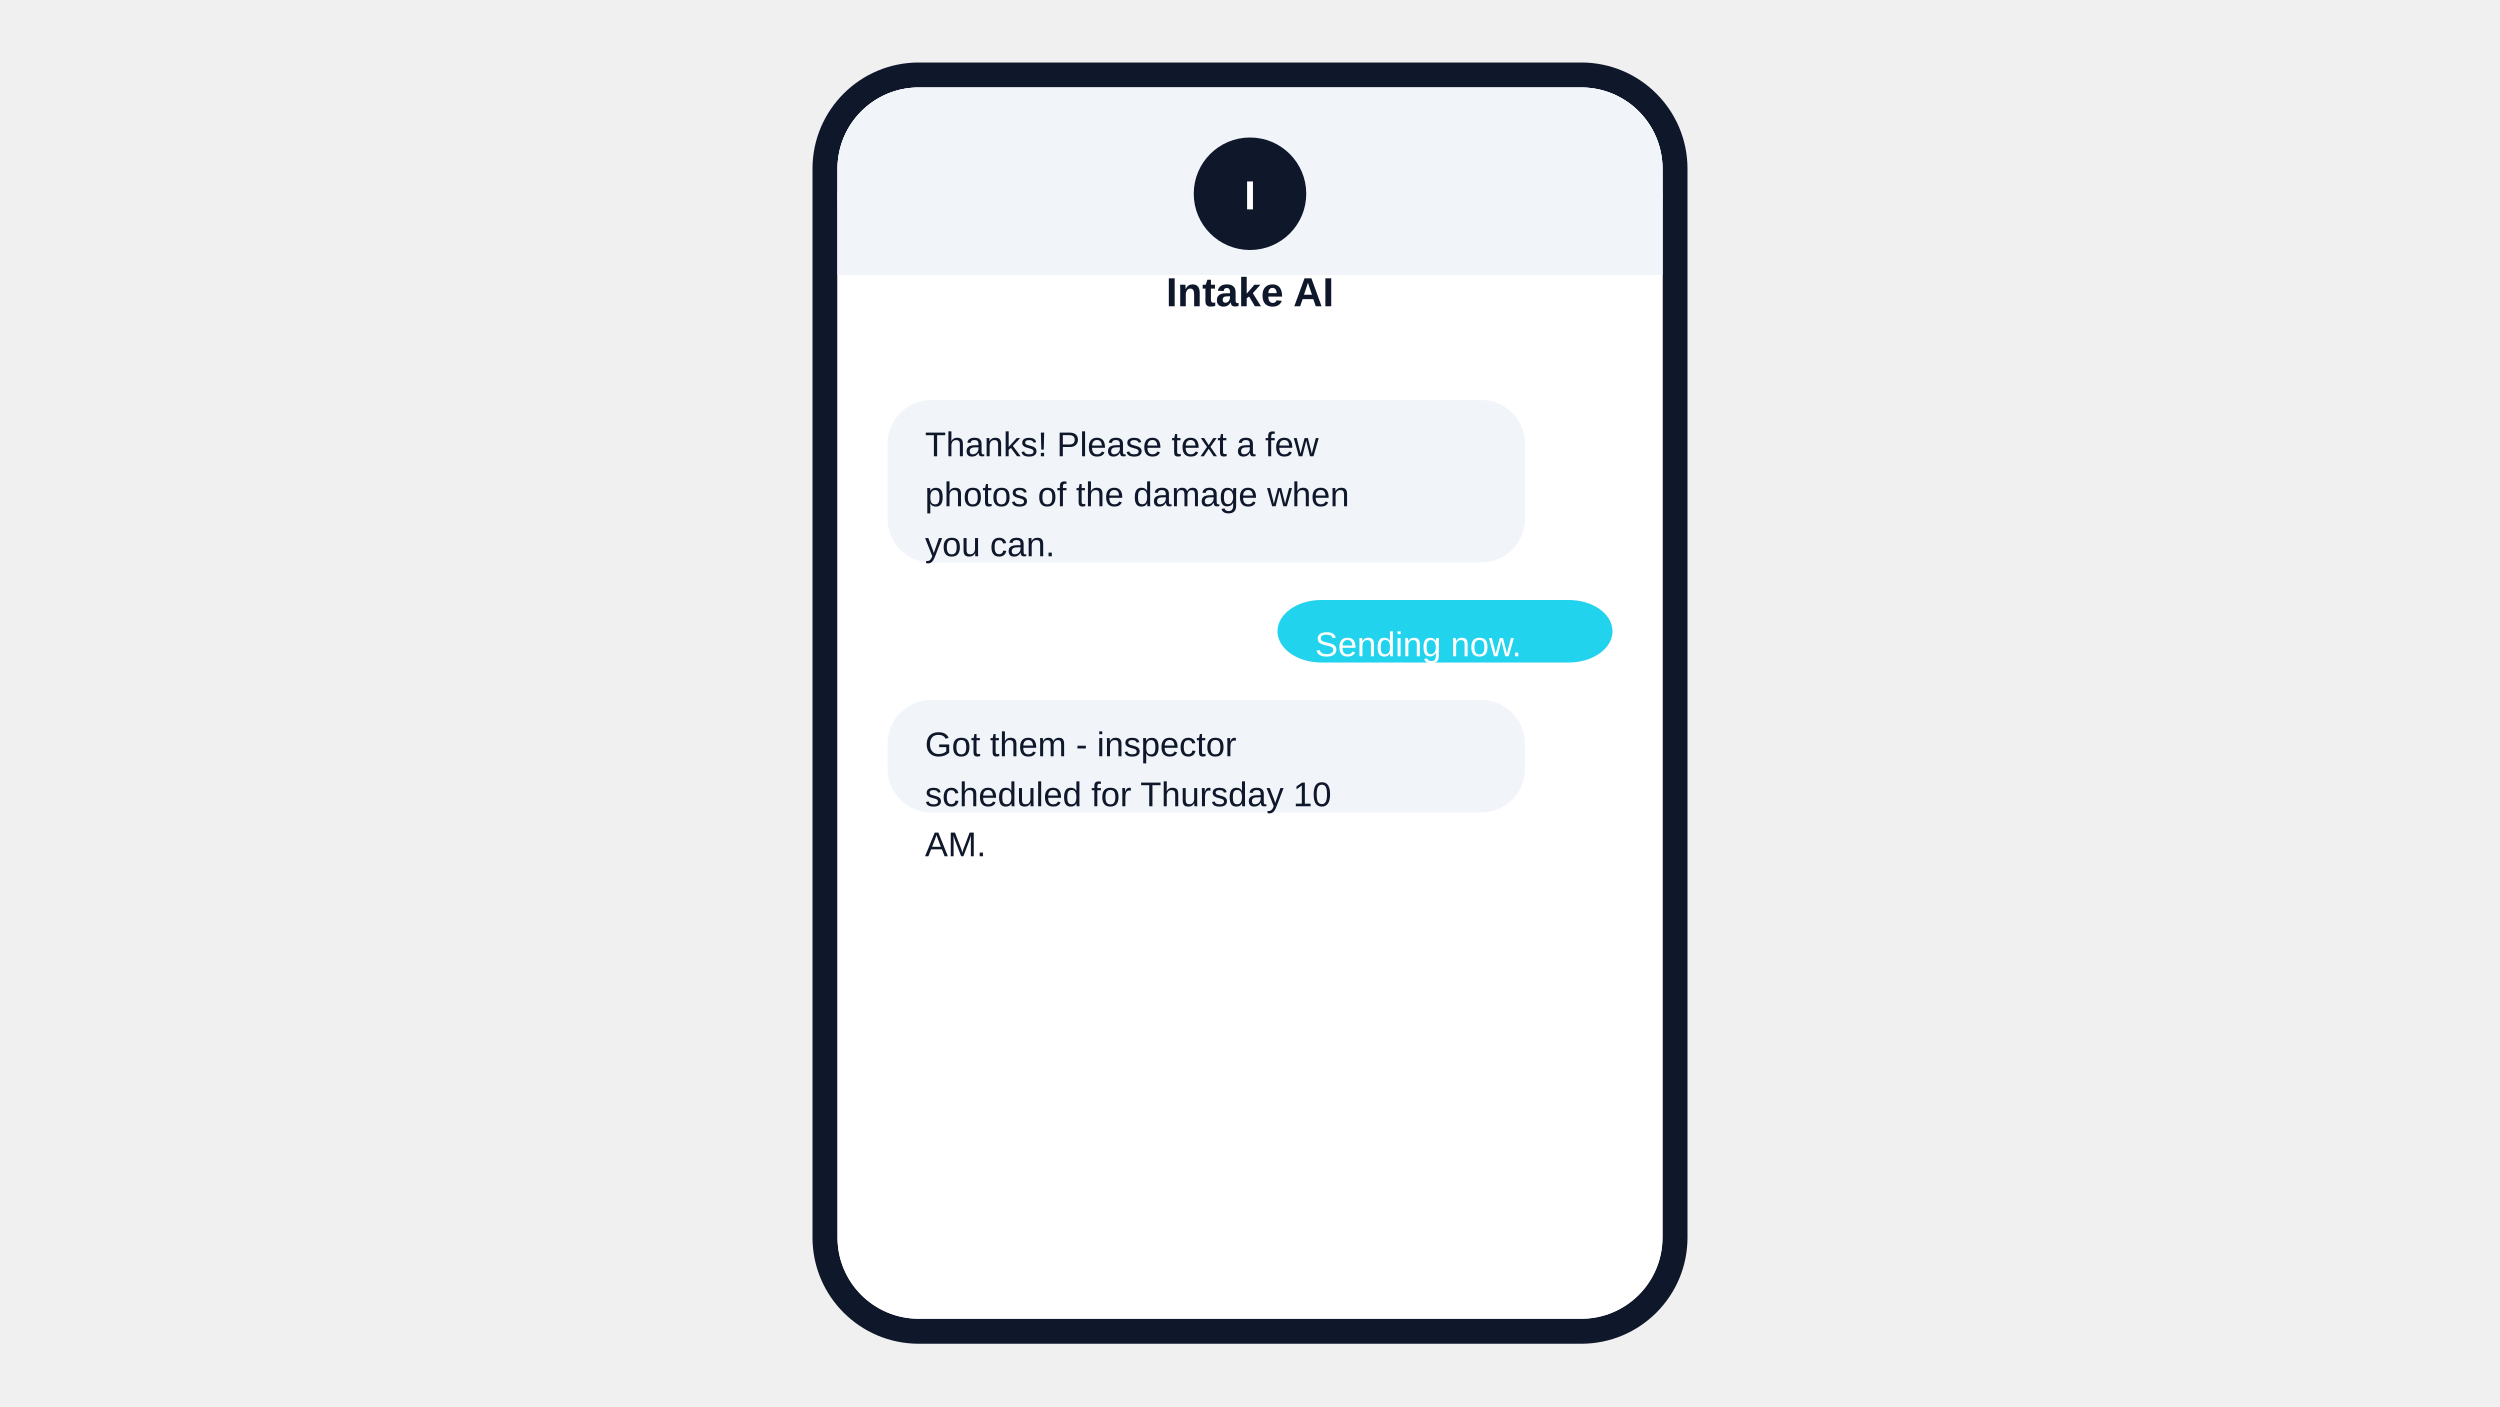
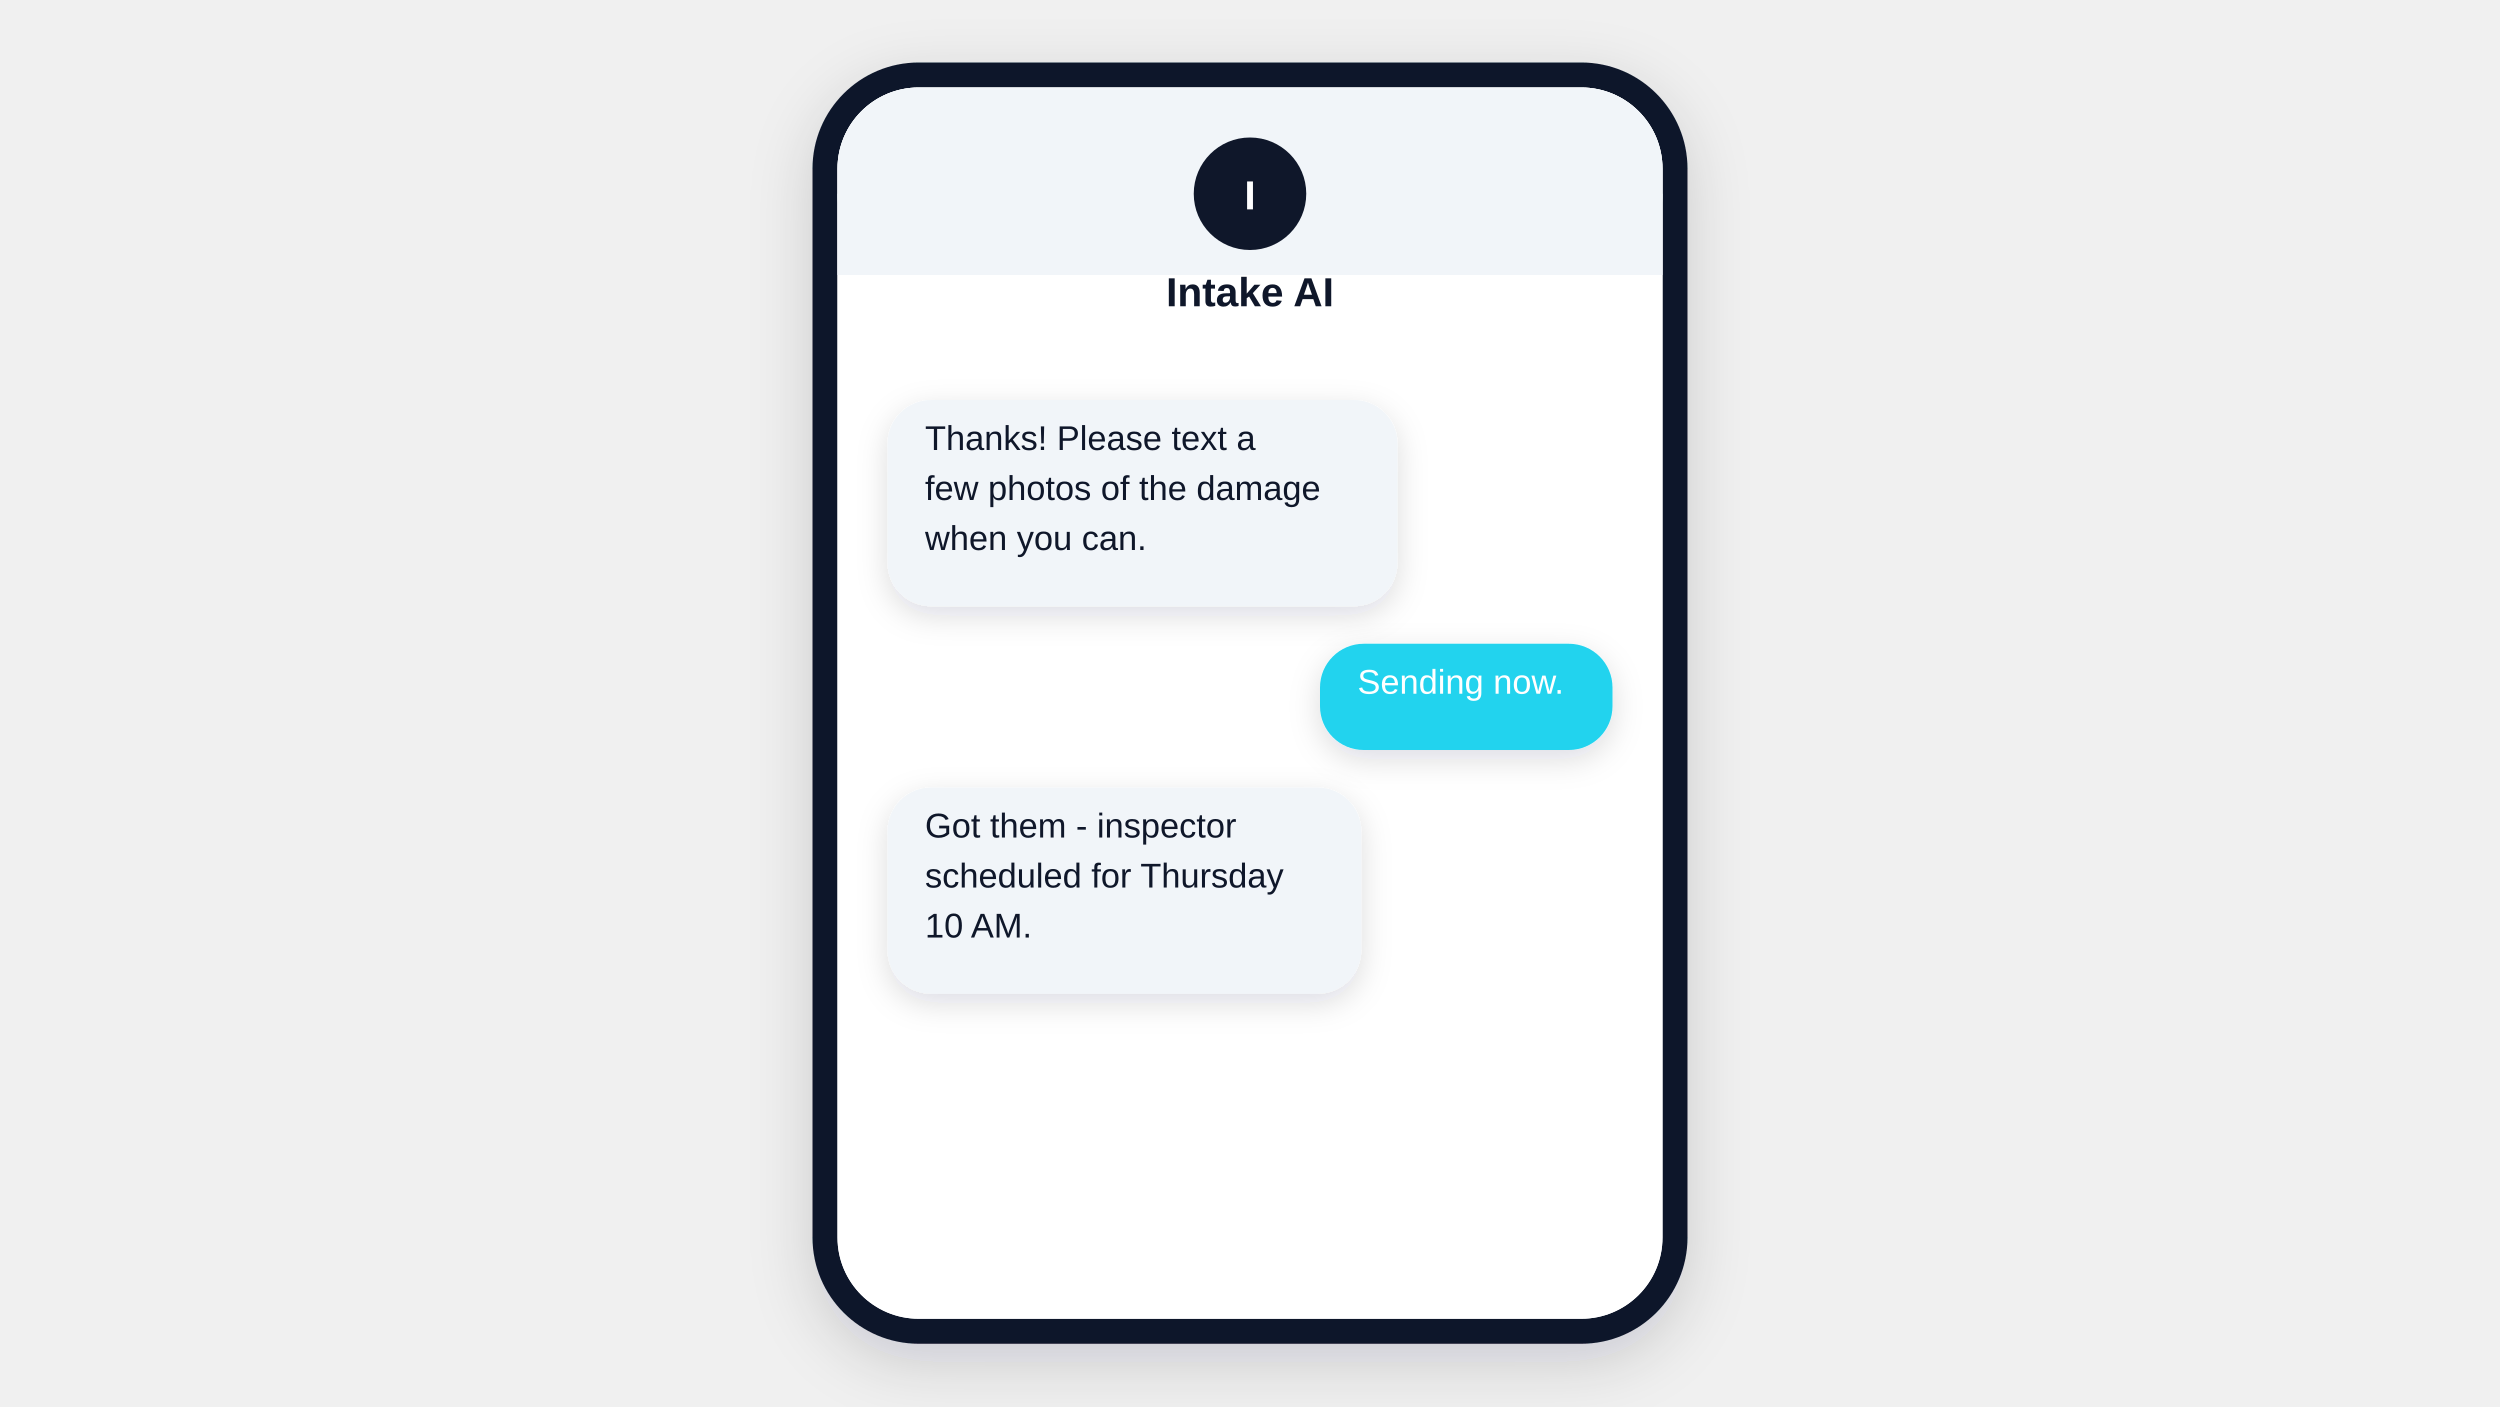
<svg xmlns="http://www.w3.org/2000/svg" viewBox="0 0 800 450">
+   <defs>
+     <filter id="soft-shadow" x="-40%" y="-40%" width="180%" height="180%">
+       <feDropShadow dx="0" dy="6" stdDeviation="10" flood-color="#0F172A" flood-opacity="0.16" />
+     </filter>
+     <filter id="soft-shadow-sm" x="-60%" y="-60%" width="220%" height="220%">
+       <feDropShadow dx="0" dy="3" stdDeviation="5" flood-color="#0F172A" flood-opacity="0.14" />
+     </filter>
+   </defs>
  <rect width="800" height="450" fill="none" />
-   <rect x="260" y="20" width="280" height="410" rx="34" fill="#0F172A" />
+   <rect x="260" y="20" width="280" height="410" rx="34" fill="#0F172A" filter="url(#soft-shadow)" />
  <rect x="268" y="28" width="264" height="394" rx="26" fill="#FFFFFF" />
  <rect x="370.0" y="38" width="60" height="8" rx="4" fill="#0F172A" />
  <rect x="268" y="28" width="264" height="394" rx="26" fill="#FFFFFF" />
  <rect x="268" y="28" width="264" height="60" rx="26" fill="#F1F5F9" />
  <rect x="268" y="62" width="264" height="26" fill="#F1F5F9" />
  <circle cx="400.0" cy="62" r="18" fill="#0F172A" />
  <text x="400.0" y="67" font-family="Arial, Helvetica, sans-serif" font-size="13" font-weight="700" fill="#FFFFFF" text-anchor="middle">I</text>
  <text x="400.0" y="98" font-family="Arial, Helvetica, sans-serif" font-size="13" font-weight="700" fill="#0F172A" text-anchor="middle">Intake AI</text>
-   <rect x="284" y="128" width="204" height="52" rx="14" fill="#F1F5F9" />
-   <text x="296" y="146" font-family="Arial, Helvetica, sans-serif" font-size="11" fill="#0F172A">Thanks! Please text a few</text>
-   <text x="296" y="162" font-family="Arial, Helvetica, sans-serif" font-size="11" fill="#0F172A">photos of the damage when</text>
-   <text x="296" y="178" font-family="Arial, Helvetica, sans-serif" font-size="11" fill="#0F172A">you can.</text>
-   <rect x="408.8" y="192" width="107.2" height="20" rx="14" fill="#22D3EE" />
-   <text x="420.8" y="210" font-family="Arial, Helvetica, sans-serif" font-size="11" fill="#FFFFFF">Sending now.</text>
-   <rect x="284" y="224" width="204" height="36" rx="14" fill="#F1F5F9" />
-   <text x="296" y="242" font-family="Arial, Helvetica, sans-serif" font-size="11" fill="#0F172A">Got them - inspector</text>
-   <text x="296" y="258" font-family="Arial, Helvetica, sans-serif" font-size="11" fill="#0F172A">scheduled for Thursday 10</text>
-   <text x="296" y="274" font-family="Arial, Helvetica, sans-serif" font-size="11" fill="#0F172A">AM.</text>
+   <rect x="284" y="128" width="163.2" height="66" rx="14" fill="#F1F5F9" filter="url(#soft-shadow-sm)" />
+   <text x="296" y="144" font-family="Arial, Helvetica, sans-serif" font-size="11" fill="#0F172A">Thanks! Please text a</text>
+   <text x="296" y="160" font-family="Arial, Helvetica, sans-serif" font-size="11" fill="#0F172A">few photos of the damage</text>
+   <text x="296" y="176" font-family="Arial, Helvetica, sans-serif" font-size="11" fill="#0F172A">when you can.</text>
+   <rect x="422.4" y="206" width="93.6" height="34" rx="14" fill="#22D3EE" filter="url(#soft-shadow-sm)" />
+   <text x="434.4" y="222" font-family="Arial, Helvetica, sans-serif" font-size="11" fill="#FFFFFF">Sending now.</text>
+   <rect x="284" y="252" width="151.6" height="66" rx="14" fill="#F1F5F9" filter="url(#soft-shadow-sm)" />
+   <text x="296" y="268" font-family="Arial, Helvetica, sans-serif" font-size="11" fill="#0F172A">Got them - inspector</text>
+   <text x="296" y="284" font-family="Arial, Helvetica, sans-serif" font-size="11" fill="#0F172A">scheduled for Thursday</text>
+   <text x="296" y="300" font-family="Arial, Helvetica, sans-serif" font-size="11" fill="#0F172A">10 AM.</text>
</svg>
